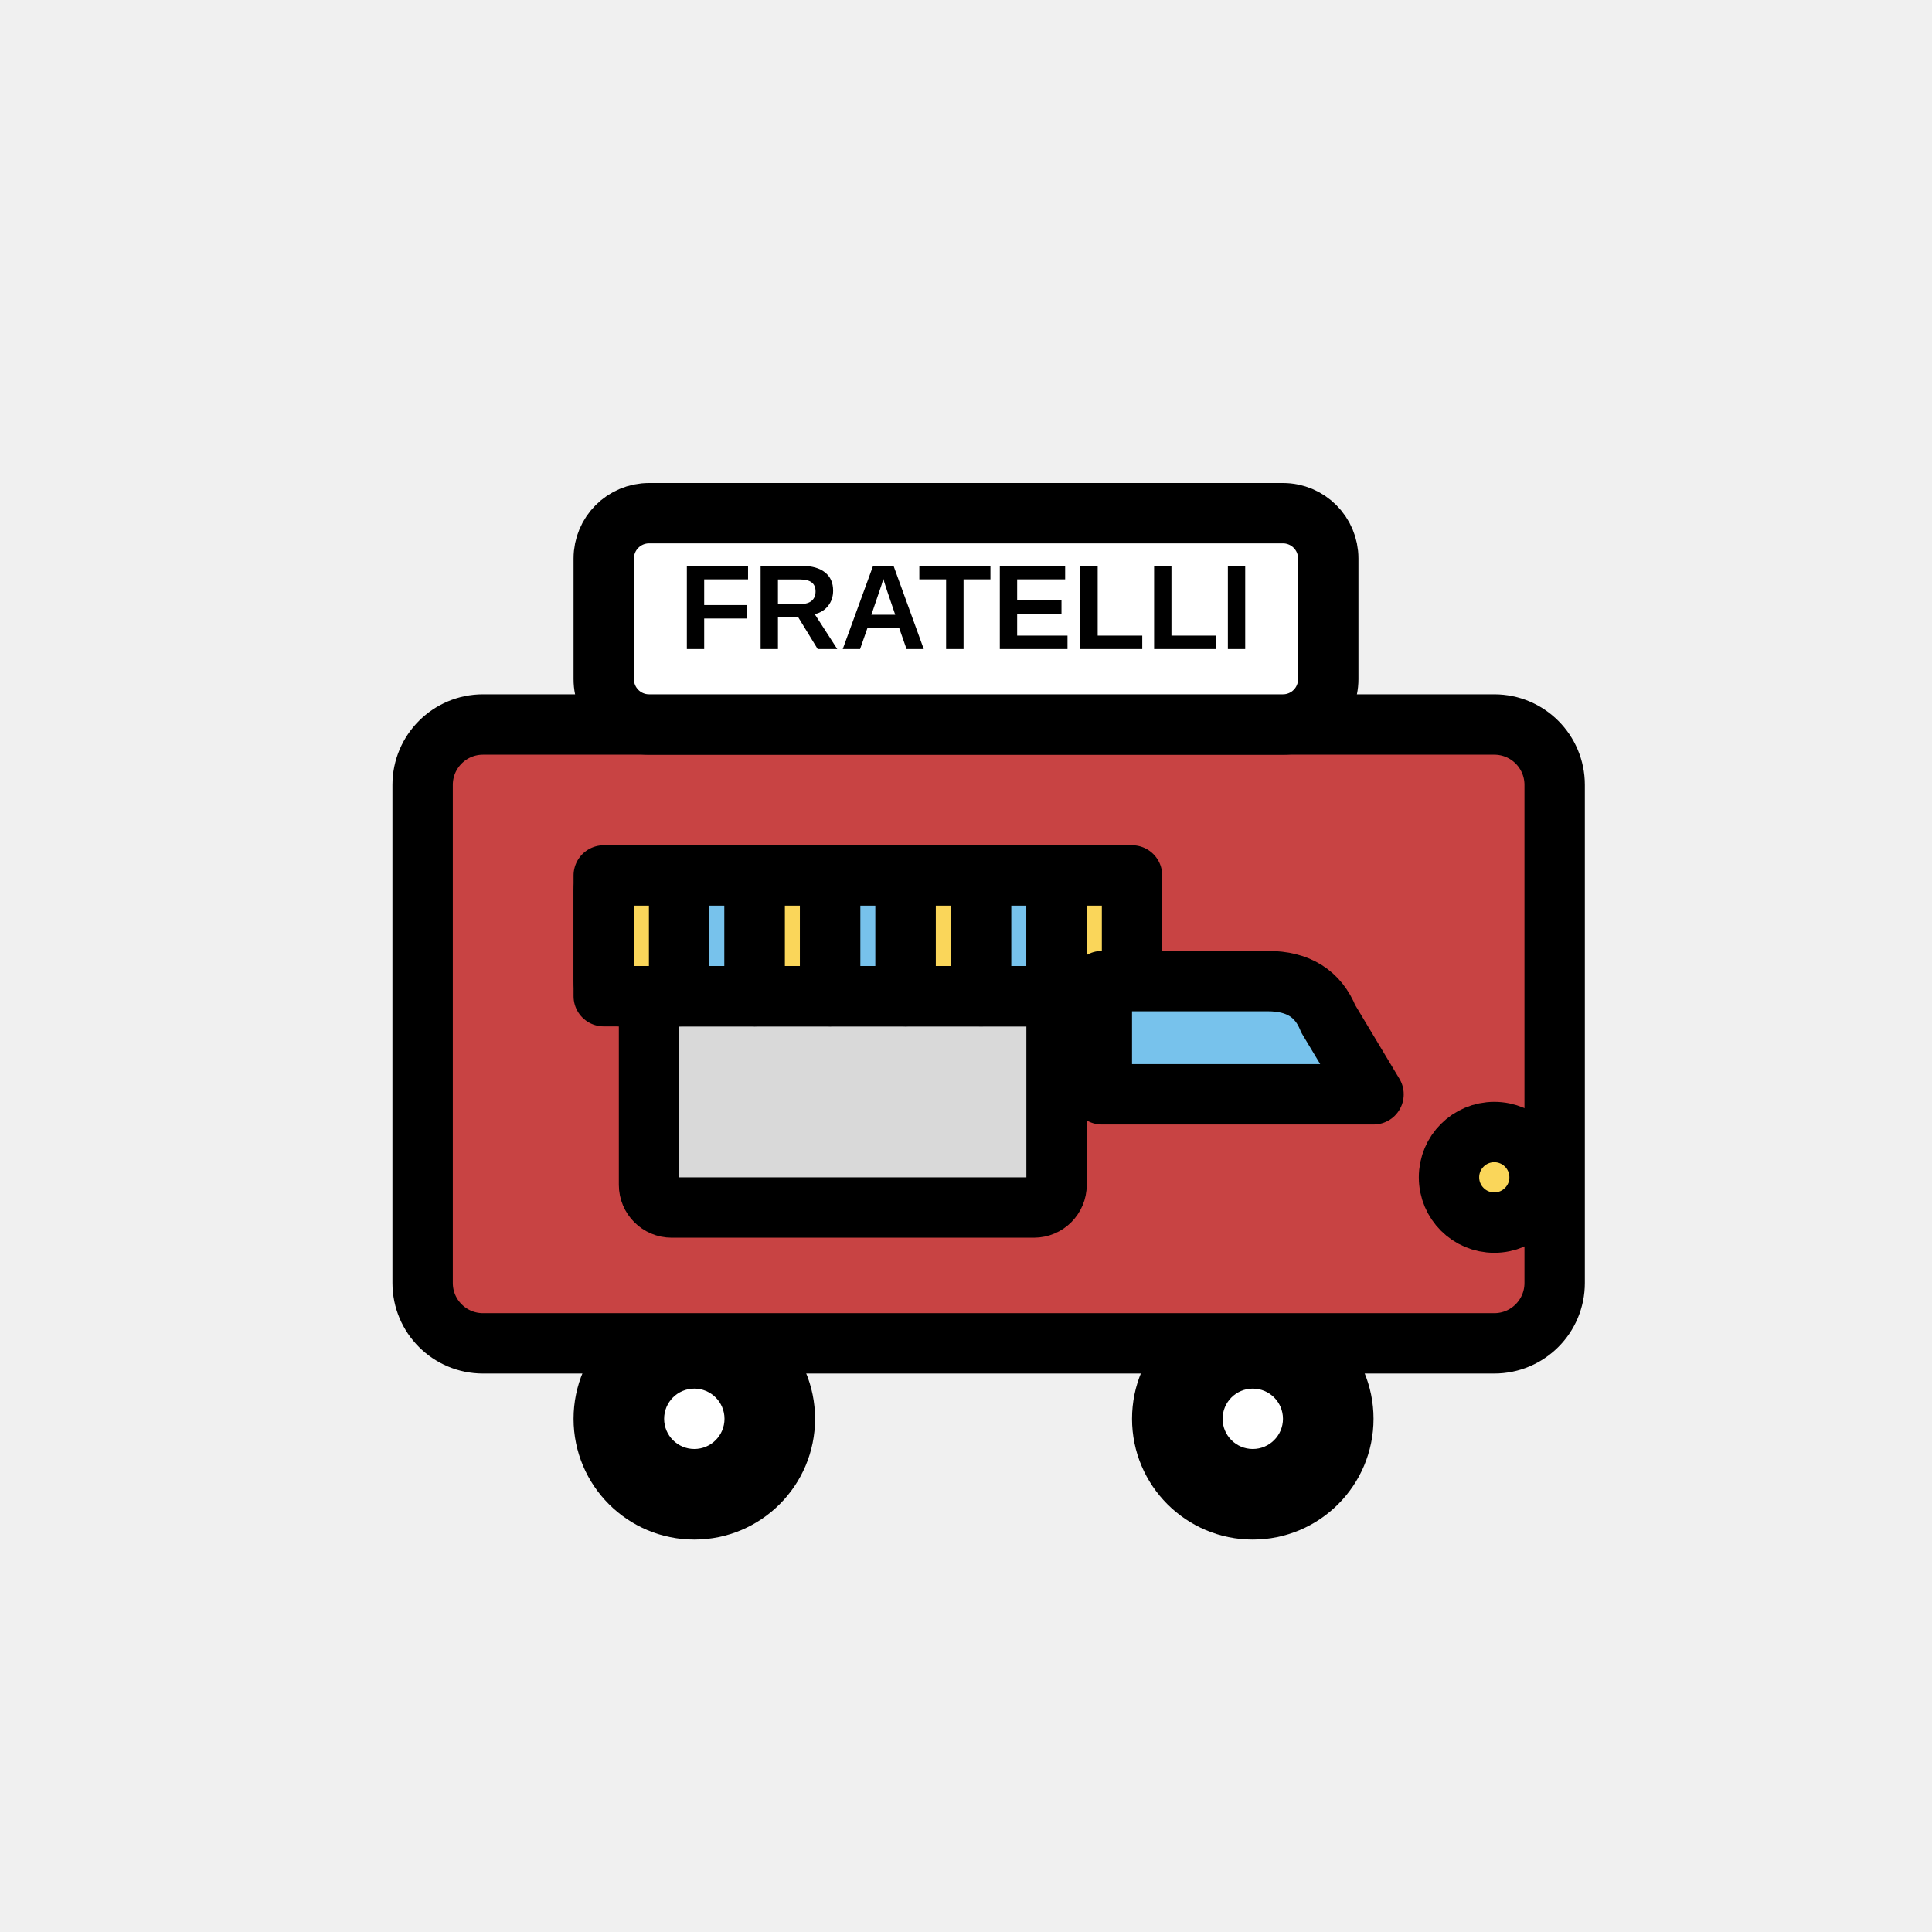
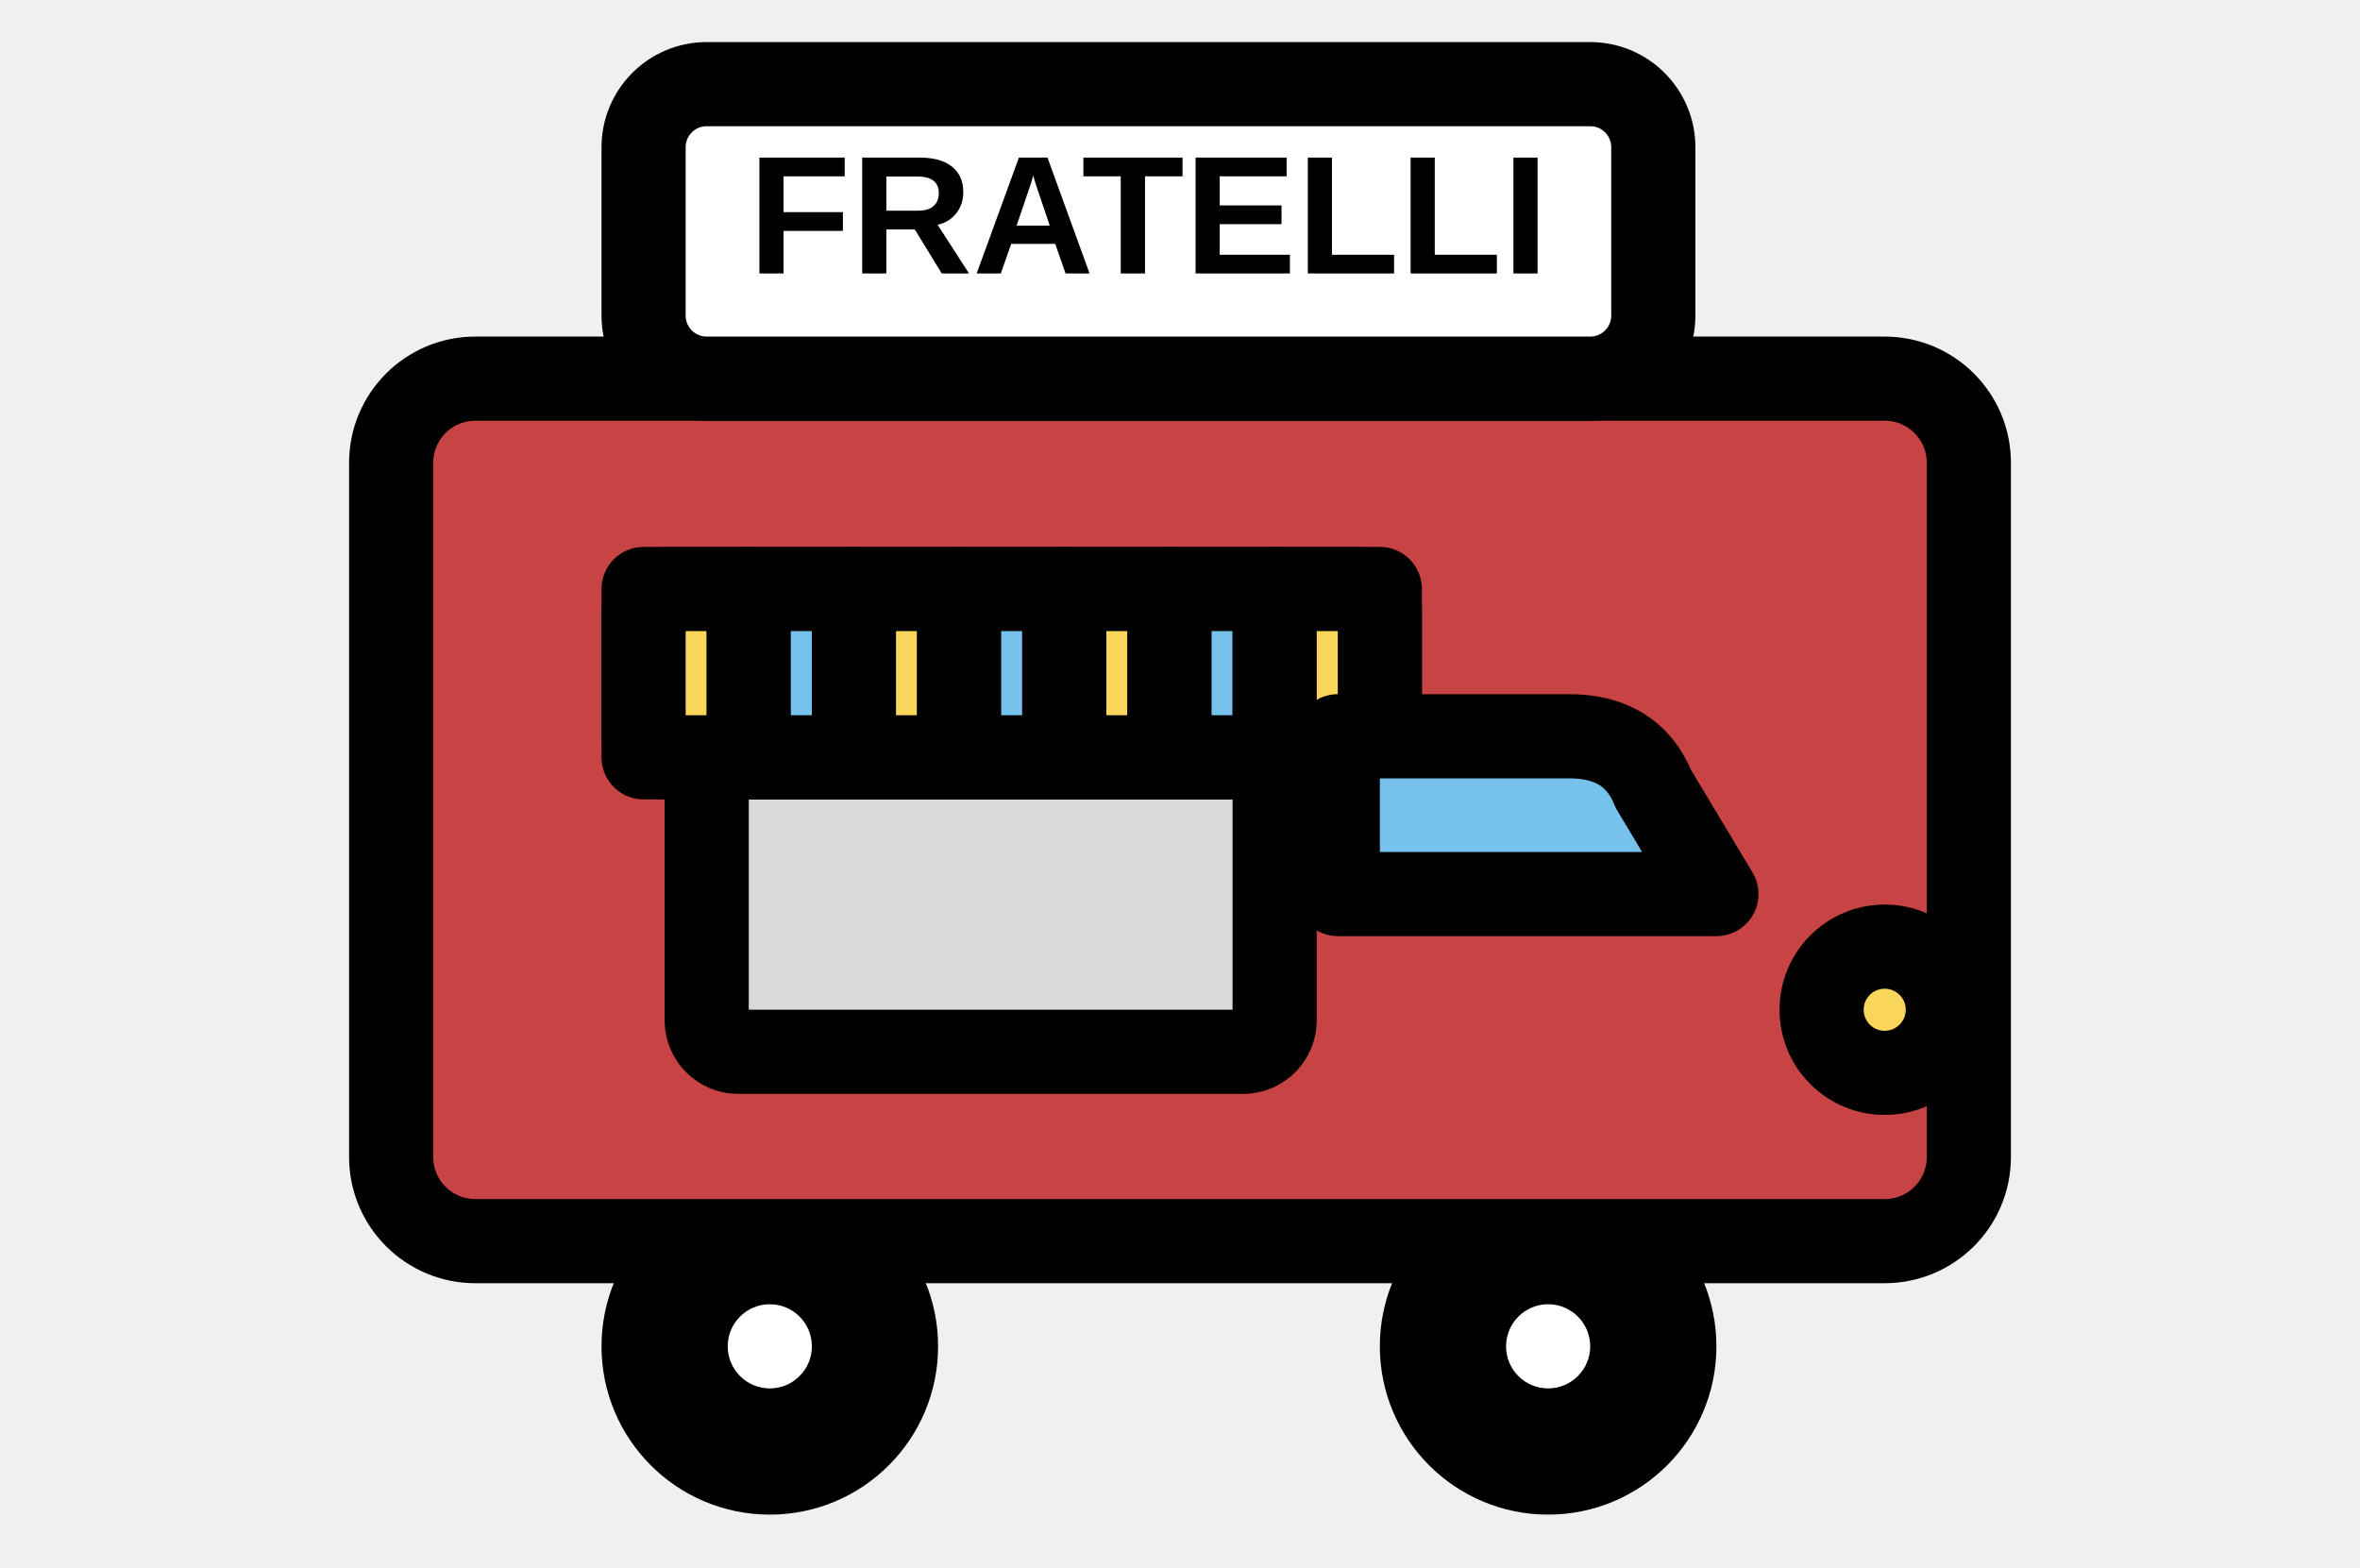
- <svg xmlns="http://www.w3.org/2000/svg" width="256" height="256" viewBox="0 0 256 256" role="img" aria-labelledby="title desc">
+ <svg xmlns="http://www.w3.org/2000/svg" width="256" height="170" viewBox="48 60 166 149" preserveAspectRatio="xMidYMid meet" role="img" aria-labelledby="title desc">
  <defs>
    <style>
      .ol{stroke:#000;stroke-width:8;stroke-linecap:round;stroke-linejoin:round}
      .ol2{stroke:#000;stroke-width:6;stroke-linecap:round;stroke-linejoin:round}
      .red{fill:#C84343}
      .yellow{fill:#FAD65A}
      .blue{fill:#77C2EC}
      .white{fill:#FFFFFF}
      .gray{fill:#D9D9D9}
      .black{fill:#000000}
    </style>
  </defs>
  <g>
    <circle class="ol black" cx="92" cy="188" r="12" />
    <circle class="ol black" cx="166" cy="188" r="12" />
    <circle class="white" cx="92" cy="188" r="4" />
    <circle class="white" cx="166" cy="188" r="4" />
  </g>
  <rect class="ol red" x="56" y="96" width="150" height="82" rx="8" />
  <rect class="ol white" x="80" y="68" width="96" height="28" rx="6" />
  <text x="128" y="86" text-anchor="middle" font-family="Arial, sans-serif" font-size="16" font-weight="bold" fill="#000">FRATELLI</text>
  <rect class="ol gray" x="86" y="132" width="54" height="28" rx="3" />
  <g>
    <rect class="ol white" x="80" y="116" width="70" height="16" rx="2" />
    <rect class="ol yellow" x="80" y="116" width="10" height="16" />
    <rect class="ol blue" x="90" y="116" width="10" height="16" />
    <rect class="ol yellow" x="100" y="116" width="10" height="16" />
    <rect class="ol blue" x="110" y="116" width="10" height="16" />
    <rect class="ol yellow" x="120" y="116" width="10" height="16" />
    <rect class="ol blue" x="130" y="116" width="10" height="16" />
    <rect class="ol yellow" x="140" y="116" width="10" height="16" />
  </g>
  <circle class="ol yellow" cx="198" cy="156" r="6" />
  <path class="ol blue" d="M146 130 h22 q6 0 8 5 l6 10 h-36 z" />
</svg>
